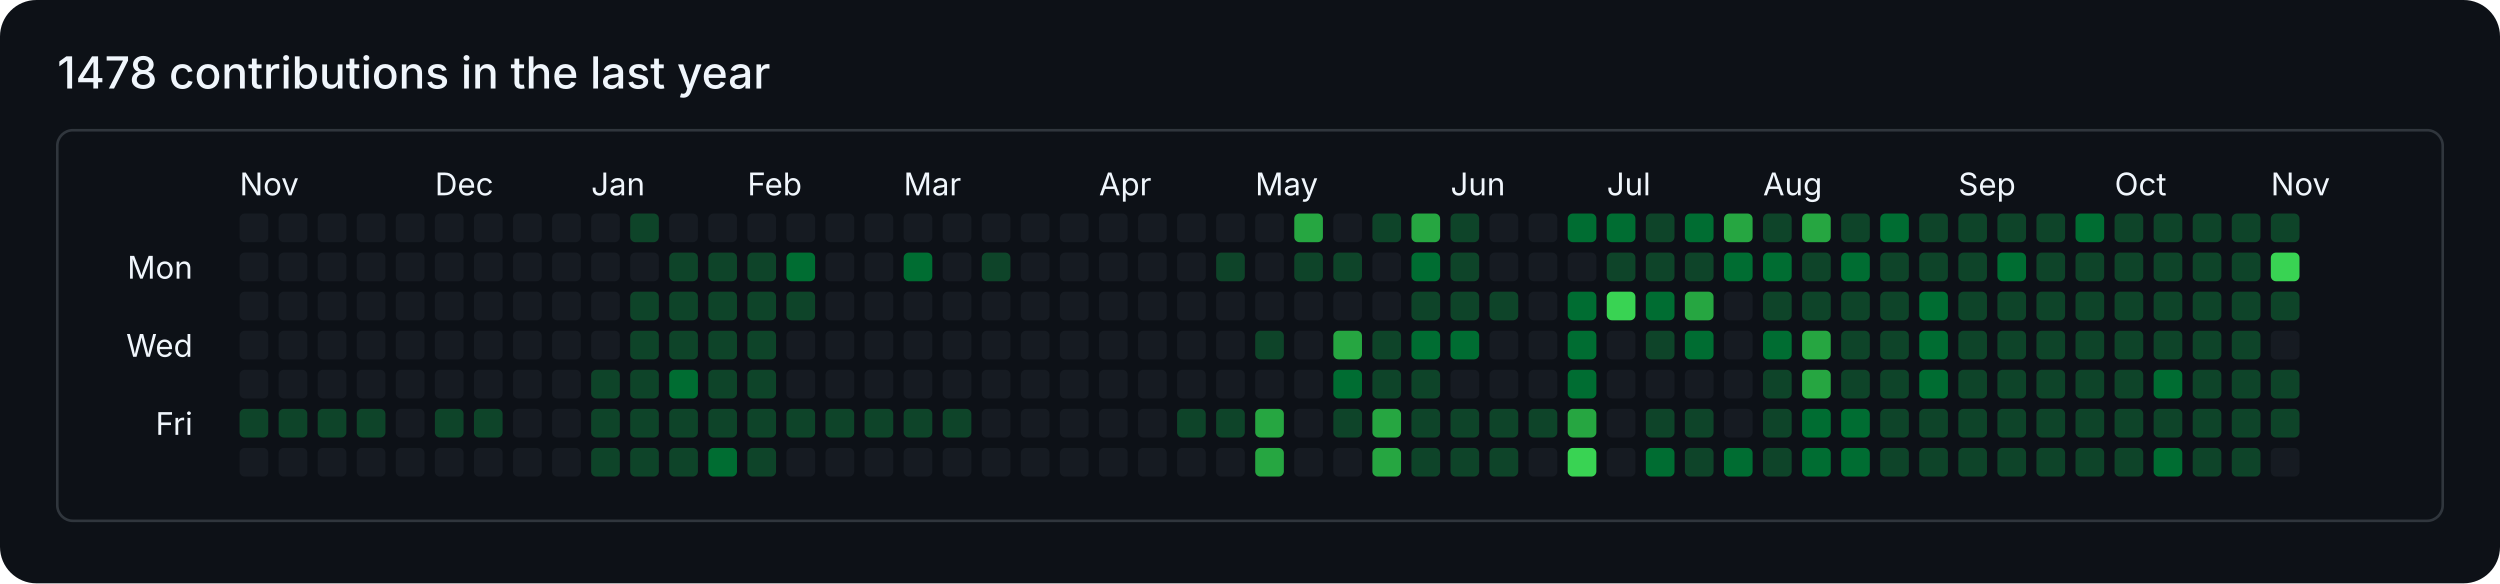
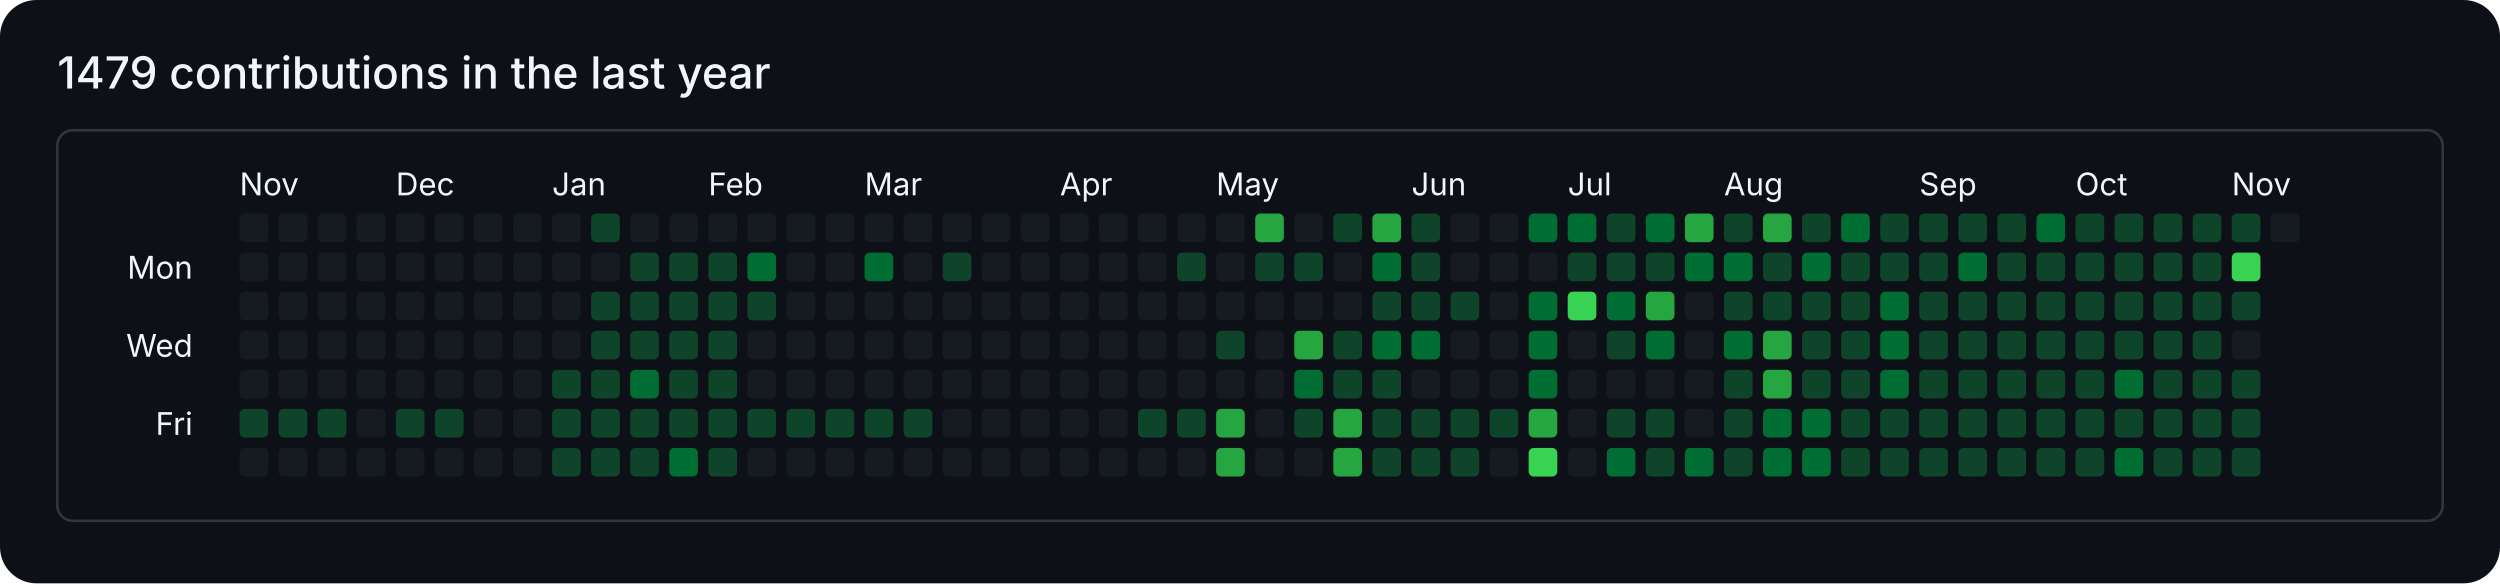
<svg xmlns="http://www.w3.org/2000/svg" width="1200" height="280" viewBox="0 0 960 224" fill="none" role="img" aria-label="AleksZyro GitHub contribution calendar">
  <style>
    .title { font: 500 17px -apple-system, BlinkMacSystemFont, 'Segoe UI', sans-serif; fill: #f0f6fc; }
    .month-label, .weekday-label, .legend, .hint { font: 400 12px -apple-system, BlinkMacSystemFont, 'Segoe UI', sans-serif; fill: #f0f6fc; }
    .hint, .legend-muted { fill: #8b949e; }
    .day-cell { shape-rendering: geometricPrecision; }
  </style>
  <rect width="960" height="224" rx="14" fill="#0d1117" />
-   <text x="22" y="34" class="title">1478 contributions in the last year</text>
+   <text x="22" y="34" class="title">1479 contributions in the last year</text>
  <rect x="22" y="50" width="916" height="150" rx="6" fill="none" stroke="#30363d" />
  <text x="92" y="75" class="month-label">Nov</text>
-   <text x="167" y="75" class="month-label">Dec</text>
-   <text x="227" y="75" class="month-label">Jan</text>
-   <text x="287" y="75" class="month-label">Feb</text>
-   <text x="347" y="75" class="month-label">Mar</text>
-   <text x="422" y="75" class="month-label">Apr</text>
-   <text x="482" y="75" class="month-label">May</text>
-   <text x="557" y="75" class="month-label">Jun</text>
-   <text x="617" y="75" class="month-label">Jul</text>
-   <text x="677" y="75" class="month-label">Aug</text>
-   <text x="752" y="75" class="month-label">Sep</text>
-   <text x="812" y="75" class="month-label">Oct</text>
-   <text x="872" y="75" class="month-label">Nov</text>
+   <text x="152" y="75" class="month-label">Dec</text>
+   <text x="212" y="75" class="month-label">Jan</text>
+   <text x="272" y="75" class="month-label">Feb</text>
+   <text x="332" y="75" class="month-label">Mar</text>
+   <text x="407" y="75" class="month-label">Apr</text>
+   <text x="467" y="75" class="month-label">May</text>
+   <text x="542" y="75" class="month-label">Jun</text>
+   <text x="602" y="75" class="month-label">Jul</text>
+   <text x="662" y="75" class="month-label">Aug</text>
+   <text x="737" y="75" class="month-label">Sep</text>
+   <text x="797" y="75" class="month-label">Oct</text>
+   <text x="857" y="75" class="month-label">Nov</text>
  <text x="74" y="107" class="weekday-label" text-anchor="end">Mon</text>
  <text x="74" y="137" class="weekday-label" text-anchor="end">Wed</text>
  <text x="74" y="167" class="weekday-label" text-anchor="end">Fri</text>
  <rect class="day-cell" x="92" y="82" width="11" height="11" rx="2" fill="#161b22" />
  <rect class="day-cell" x="92" y="97" width="11" height="11" rx="2" fill="#161b22" />
  <rect class="day-cell" x="92" y="112" width="11" height="11" rx="2" fill="#161b22" />
  <rect class="day-cell" x="92" y="127" width="11" height="11" rx="2" fill="#161b22" />
  <rect class="day-cell" x="92" y="142" width="11" height="11" rx="2" fill="#161b22" />
  <rect class="day-cell" x="92" y="157" width="11" height="11" rx="2" fill="#0e4429" />
  <rect class="day-cell" x="92" y="172" width="11" height="11" rx="2" fill="#161b22" />
  <rect class="day-cell" x="107" y="82" width="11" height="11" rx="2" fill="#161b22" />
  <rect class="day-cell" x="107" y="97" width="11" height="11" rx="2" fill="#161b22" />
  <rect class="day-cell" x="107" y="112" width="11" height="11" rx="2" fill="#161b22" />
  <rect class="day-cell" x="107" y="127" width="11" height="11" rx="2" fill="#161b22" />
  <rect class="day-cell" x="107" y="142" width="11" height="11" rx="2" fill="#161b22" />
  <rect class="day-cell" x="107" y="157" width="11" height="11" rx="2" fill="#0e4429" />
  <rect class="day-cell" x="107" y="172" width="11" height="11" rx="2" fill="#161b22" />
  <rect class="day-cell" x="122" y="82" width="11" height="11" rx="2" fill="#161b22" />
  <rect class="day-cell" x="122" y="97" width="11" height="11" rx="2" fill="#161b22" />
  <rect class="day-cell" x="122" y="112" width="11" height="11" rx="2" fill="#161b22" />
  <rect class="day-cell" x="122" y="127" width="11" height="11" rx="2" fill="#161b22" />
  <rect class="day-cell" x="122" y="142" width="11" height="11" rx="2" fill="#161b22" />
  <rect class="day-cell" x="122" y="157" width="11" height="11" rx="2" fill="#0e4429" />
  <rect class="day-cell" x="122" y="172" width="11" height="11" rx="2" fill="#161b22" />
  <rect class="day-cell" x="137" y="82" width="11" height="11" rx="2" fill="#161b22" />
  <rect class="day-cell" x="137" y="97" width="11" height="11" rx="2" fill="#161b22" />
  <rect class="day-cell" x="137" y="112" width="11" height="11" rx="2" fill="#161b22" />
  <rect class="day-cell" x="137" y="127" width="11" height="11" rx="2" fill="#161b22" />
  <rect class="day-cell" x="137" y="142" width="11" height="11" rx="2" fill="#161b22" />
-   <rect class="day-cell" x="137" y="157" width="11" height="11" rx="2" fill="#0e4429" />
+   <rect class="day-cell" x="137" y="157" width="11" height="11" rx="2" fill="#161b22" />
  <rect class="day-cell" x="137" y="172" width="11" height="11" rx="2" fill="#161b22" />
  <rect class="day-cell" x="152" y="82" width="11" height="11" rx="2" fill="#161b22" />
  <rect class="day-cell" x="152" y="97" width="11" height="11" rx="2" fill="#161b22" />
  <rect class="day-cell" x="152" y="112" width="11" height="11" rx="2" fill="#161b22" />
  <rect class="day-cell" x="152" y="127" width="11" height="11" rx="2" fill="#161b22" />
  <rect class="day-cell" x="152" y="142" width="11" height="11" rx="2" fill="#161b22" />
-   <rect class="day-cell" x="152" y="157" width="11" height="11" rx="2" fill="#161b22" />
+   <rect class="day-cell" x="152" y="157" width="11" height="11" rx="2" fill="#0e4429" />
  <rect class="day-cell" x="152" y="172" width="11" height="11" rx="2" fill="#161b22" />
  <rect class="day-cell" x="167" y="82" width="11" height="11" rx="2" fill="#161b22" />
  <rect class="day-cell" x="167" y="97" width="11" height="11" rx="2" fill="#161b22" />
  <rect class="day-cell" x="167" y="112" width="11" height="11" rx="2" fill="#161b22" />
  <rect class="day-cell" x="167" y="127" width="11" height="11" rx="2" fill="#161b22" />
  <rect class="day-cell" x="167" y="142" width="11" height="11" rx="2" fill="#161b22" />
  <rect class="day-cell" x="167" y="157" width="11" height="11" rx="2" fill="#0e4429" />
  <rect class="day-cell" x="167" y="172" width="11" height="11" rx="2" fill="#161b22" />
  <rect class="day-cell" x="182" y="82" width="11" height="11" rx="2" fill="#161b22" />
  <rect class="day-cell" x="182" y="97" width="11" height="11" rx="2" fill="#161b22" />
  <rect class="day-cell" x="182" y="112" width="11" height="11" rx="2" fill="#161b22" />
  <rect class="day-cell" x="182" y="127" width="11" height="11" rx="2" fill="#161b22" />
  <rect class="day-cell" x="182" y="142" width="11" height="11" rx="2" fill="#161b22" />
-   <rect class="day-cell" x="182" y="157" width="11" height="11" rx="2" fill="#0e4429" />
+   <rect class="day-cell" x="182" y="157" width="11" height="11" rx="2" fill="#161b22" />
  <rect class="day-cell" x="182" y="172" width="11" height="11" rx="2" fill="#161b22" />
  <rect class="day-cell" x="197" y="82" width="11" height="11" rx="2" fill="#161b22" />
  <rect class="day-cell" x="197" y="97" width="11" height="11" rx="2" fill="#161b22" />
  <rect class="day-cell" x="197" y="112" width="11" height="11" rx="2" fill="#161b22" />
  <rect class="day-cell" x="197" y="127" width="11" height="11" rx="2" fill="#161b22" />
  <rect class="day-cell" x="197" y="142" width="11" height="11" rx="2" fill="#161b22" />
  <rect class="day-cell" x="197" y="157" width="11" height="11" rx="2" fill="#161b22" />
  <rect class="day-cell" x="197" y="172" width="11" height="11" rx="2" fill="#161b22" />
  <rect class="day-cell" x="212" y="82" width="11" height="11" rx="2" fill="#161b22" />
  <rect class="day-cell" x="212" y="97" width="11" height="11" rx="2" fill="#161b22" />
  <rect class="day-cell" x="212" y="112" width="11" height="11" rx="2" fill="#161b22" />
  <rect class="day-cell" x="212" y="127" width="11" height="11" rx="2" fill="#161b22" />
-   <rect class="day-cell" x="212" y="142" width="11" height="11" rx="2" fill="#161b22" />
-   <rect class="day-cell" x="212" y="157" width="11" height="11" rx="2" fill="#161b22" />
-   <rect class="day-cell" x="212" y="172" width="11" height="11" rx="2" fill="#161b22" />
-   <rect class="day-cell" x="227" y="82" width="11" height="11" rx="2" fill="#161b22" />
+   <rect class="day-cell" x="212" y="142" width="11" height="11" rx="2" fill="#0e4429" />
+   <rect class="day-cell" x="212" y="157" width="11" height="11" rx="2" fill="#0e4429" />
+   <rect class="day-cell" x="212" y="172" width="11" height="11" rx="2" fill="#0e4429" />
+   <rect class="day-cell" x="227" y="82" width="11" height="11" rx="2" fill="#0e4429" />
  <rect class="day-cell" x="227" y="97" width="11" height="11" rx="2" fill="#161b22" />
-   <rect class="day-cell" x="227" y="112" width="11" height="11" rx="2" fill="#161b22" />
-   <rect class="day-cell" x="227" y="127" width="11" height="11" rx="2" fill="#161b22" />
+   <rect class="day-cell" x="227" y="112" width="11" height="11" rx="2" fill="#0e4429" />
+   <rect class="day-cell" x="227" y="127" width="11" height="11" rx="2" fill="#0e4429" />
  <rect class="day-cell" x="227" y="142" width="11" height="11" rx="2" fill="#0e4429" />
  <rect class="day-cell" x="227" y="157" width="11" height="11" rx="2" fill="#0e4429" />
  <rect class="day-cell" x="227" y="172" width="11" height="11" rx="2" fill="#0e4429" />
-   <rect class="day-cell" x="242" y="82" width="11" height="11" rx="2" fill="#0e4429" />
-   <rect class="day-cell" x="242" y="97" width="11" height="11" rx="2" fill="#161b22" />
+   <rect class="day-cell" x="242" y="82" width="11" height="11" rx="2" fill="#161b22" />
+   <rect class="day-cell" x="242" y="97" width="11" height="11" rx="2" fill="#0e4429" />
  <rect class="day-cell" x="242" y="112" width="11" height="11" rx="2" fill="#0e4429" />
  <rect class="day-cell" x="242" y="127" width="11" height="11" rx="2" fill="#0e4429" />
-   <rect class="day-cell" x="242" y="142" width="11" height="11" rx="2" fill="#0e4429" />
+   <rect class="day-cell" x="242" y="142" width="11" height="11" rx="2" fill="#006d32" />
  <rect class="day-cell" x="242" y="157" width="11" height="11" rx="2" fill="#0e4429" />
  <rect class="day-cell" x="242" y="172" width="11" height="11" rx="2" fill="#0e4429" />
  <rect class="day-cell" x="257" y="82" width="11" height="11" rx="2" fill="#161b22" />
  <rect class="day-cell" x="257" y="97" width="11" height="11" rx="2" fill="#0e4429" />
  <rect class="day-cell" x="257" y="112" width="11" height="11" rx="2" fill="#0e4429" />
  <rect class="day-cell" x="257" y="127" width="11" height="11" rx="2" fill="#0e4429" />
-   <rect class="day-cell" x="257" y="142" width="11" height="11" rx="2" fill="#006d32" />
+   <rect class="day-cell" x="257" y="142" width="11" height="11" rx="2" fill="#0e4429" />
  <rect class="day-cell" x="257" y="157" width="11" height="11" rx="2" fill="#0e4429" />
-   <rect class="day-cell" x="257" y="172" width="11" height="11" rx="2" fill="#0e4429" />
+   <rect class="day-cell" x="257" y="172" width="11" height="11" rx="2" fill="#006d32" />
  <rect class="day-cell" x="272" y="82" width="11" height="11" rx="2" fill="#161b22" />
  <rect class="day-cell" x="272" y="97" width="11" height="11" rx="2" fill="#0e4429" />
  <rect class="day-cell" x="272" y="112" width="11" height="11" rx="2" fill="#0e4429" />
  <rect class="day-cell" x="272" y="127" width="11" height="11" rx="2" fill="#0e4429" />
  <rect class="day-cell" x="272" y="142" width="11" height="11" rx="2" fill="#0e4429" />
  <rect class="day-cell" x="272" y="157" width="11" height="11" rx="2" fill="#0e4429" />
-   <rect class="day-cell" x="272" y="172" width="11" height="11" rx="2" fill="#006d32" />
+   <rect class="day-cell" x="272" y="172" width="11" height="11" rx="2" fill="#0e4429" />
  <rect class="day-cell" x="287" y="82" width="11" height="11" rx="2" fill="#161b22" />
-   <rect class="day-cell" x="287" y="97" width="11" height="11" rx="2" fill="#0e4429" />
+   <rect class="day-cell" x="287" y="97" width="11" height="11" rx="2" fill="#006d32" />
  <rect class="day-cell" x="287" y="112" width="11" height="11" rx="2" fill="#0e4429" />
-   <rect class="day-cell" x="287" y="127" width="11" height="11" rx="2" fill="#0e4429" />
-   <rect class="day-cell" x="287" y="142" width="11" height="11" rx="2" fill="#0e4429" />
+   <rect class="day-cell" x="287" y="127" width="11" height="11" rx="2" fill="#161b22" />
+   <rect class="day-cell" x="287" y="142" width="11" height="11" rx="2" fill="#161b22" />
  <rect class="day-cell" x="287" y="157" width="11" height="11" rx="2" fill="#0e4429" />
-   <rect class="day-cell" x="287" y="172" width="11" height="11" rx="2" fill="#0e4429" />
+   <rect class="day-cell" x="287" y="172" width="11" height="11" rx="2" fill="#161b22" />
  <rect class="day-cell" x="302" y="82" width="11" height="11" rx="2" fill="#161b22" />
-   <rect class="day-cell" x="302" y="97" width="11" height="11" rx="2" fill="#006d32" />
-   <rect class="day-cell" x="302" y="112" width="11" height="11" rx="2" fill="#0e4429" />
+   <rect class="day-cell" x="302" y="97" width="11" height="11" rx="2" fill="#161b22" />
+   <rect class="day-cell" x="302" y="112" width="11" height="11" rx="2" fill="#161b22" />
  <rect class="day-cell" x="302" y="127" width="11" height="11" rx="2" fill="#161b22" />
  <rect class="day-cell" x="302" y="142" width="11" height="11" rx="2" fill="#161b22" />
  <rect class="day-cell" x="302" y="157" width="11" height="11" rx="2" fill="#0e4429" />
  <rect class="day-cell" x="302" y="172" width="11" height="11" rx="2" fill="#161b22" />
  <rect class="day-cell" x="317" y="82" width="11" height="11" rx="2" fill="#161b22" />
  <rect class="day-cell" x="317" y="97" width="11" height="11" rx="2" fill="#161b22" />
  <rect class="day-cell" x="317" y="112" width="11" height="11" rx="2" fill="#161b22" />
  <rect class="day-cell" x="317" y="127" width="11" height="11" rx="2" fill="#161b22" />
  <rect class="day-cell" x="317" y="142" width="11" height="11" rx="2" fill="#161b22" />
  <rect class="day-cell" x="317" y="157" width="11" height="11" rx="2" fill="#0e4429" />
  <rect class="day-cell" x="317" y="172" width="11" height="11" rx="2" fill="#161b22" />
  <rect class="day-cell" x="332" y="82" width="11" height="11" rx="2" fill="#161b22" />
-   <rect class="day-cell" x="332" y="97" width="11" height="11" rx="2" fill="#161b22" />
+   <rect class="day-cell" x="332" y="97" width="11" height="11" rx="2" fill="#006d32" />
  <rect class="day-cell" x="332" y="112" width="11" height="11" rx="2" fill="#161b22" />
  <rect class="day-cell" x="332" y="127" width="11" height="11" rx="2" fill="#161b22" />
  <rect class="day-cell" x="332" y="142" width="11" height="11" rx="2" fill="#161b22" />
  <rect class="day-cell" x="332" y="157" width="11" height="11" rx="2" fill="#0e4429" />
  <rect class="day-cell" x="332" y="172" width="11" height="11" rx="2" fill="#161b22" />
  <rect class="day-cell" x="347" y="82" width="11" height="11" rx="2" fill="#161b22" />
-   <rect class="day-cell" x="347" y="97" width="11" height="11" rx="2" fill="#006d32" />
+   <rect class="day-cell" x="347" y="97" width="11" height="11" rx="2" fill="#161b22" />
  <rect class="day-cell" x="347" y="112" width="11" height="11" rx="2" fill="#161b22" />
  <rect class="day-cell" x="347" y="127" width="11" height="11" rx="2" fill="#161b22" />
  <rect class="day-cell" x="347" y="142" width="11" height="11" rx="2" fill="#161b22" />
  <rect class="day-cell" x="347" y="157" width="11" height="11" rx="2" fill="#0e4429" />
  <rect class="day-cell" x="347" y="172" width="11" height="11" rx="2" fill="#161b22" />
  <rect class="day-cell" x="362" y="82" width="11" height="11" rx="2" fill="#161b22" />
-   <rect class="day-cell" x="362" y="97" width="11" height="11" rx="2" fill="#161b22" />
+   <rect class="day-cell" x="362" y="97" width="11" height="11" rx="2" fill="#0e4429" />
  <rect class="day-cell" x="362" y="112" width="11" height="11" rx="2" fill="#161b22" />
  <rect class="day-cell" x="362" y="127" width="11" height="11" rx="2" fill="#161b22" />
  <rect class="day-cell" x="362" y="142" width="11" height="11" rx="2" fill="#161b22" />
-   <rect class="day-cell" x="362" y="157" width="11" height="11" rx="2" fill="#0e4429" />
+   <rect class="day-cell" x="362" y="157" width="11" height="11" rx="2" fill="#161b22" />
  <rect class="day-cell" x="362" y="172" width="11" height="11" rx="2" fill="#161b22" />
  <rect class="day-cell" x="377" y="82" width="11" height="11" rx="2" fill="#161b22" />
-   <rect class="day-cell" x="377" y="97" width="11" height="11" rx="2" fill="#0e4429" />
+   <rect class="day-cell" x="377" y="97" width="11" height="11" rx="2" fill="#161b22" />
  <rect class="day-cell" x="377" y="112" width="11" height="11" rx="2" fill="#161b22" />
  <rect class="day-cell" x="377" y="127" width="11" height="11" rx="2" fill="#161b22" />
  <rect class="day-cell" x="377" y="142" width="11" height="11" rx="2" fill="#161b22" />
  <rect class="day-cell" x="377" y="157" width="11" height="11" rx="2" fill="#161b22" />
  <rect class="day-cell" x="377" y="172" width="11" height="11" rx="2" fill="#161b22" />
  <rect class="day-cell" x="392" y="82" width="11" height="11" rx="2" fill="#161b22" />
  <rect class="day-cell" x="392" y="97" width="11" height="11" rx="2" fill="#161b22" />
  <rect class="day-cell" x="392" y="112" width="11" height="11" rx="2" fill="#161b22" />
  <rect class="day-cell" x="392" y="127" width="11" height="11" rx="2" fill="#161b22" />
  <rect class="day-cell" x="392" y="142" width="11" height="11" rx="2" fill="#161b22" />
  <rect class="day-cell" x="392" y="157" width="11" height="11" rx="2" fill="#161b22" />
  <rect class="day-cell" x="392" y="172" width="11" height="11" rx="2" fill="#161b22" />
  <rect class="day-cell" x="407" y="82" width="11" height="11" rx="2" fill="#161b22" />
  <rect class="day-cell" x="407" y="97" width="11" height="11" rx="2" fill="#161b22" />
  <rect class="day-cell" x="407" y="112" width="11" height="11" rx="2" fill="#161b22" />
  <rect class="day-cell" x="407" y="127" width="11" height="11" rx="2" fill="#161b22" />
  <rect class="day-cell" x="407" y="142" width="11" height="11" rx="2" fill="#161b22" />
  <rect class="day-cell" x="407" y="157" width="11" height="11" rx="2" fill="#161b22" />
  <rect class="day-cell" x="407" y="172" width="11" height="11" rx="2" fill="#161b22" />
  <rect class="day-cell" x="422" y="82" width="11" height="11" rx="2" fill="#161b22" />
  <rect class="day-cell" x="422" y="97" width="11" height="11" rx="2" fill="#161b22" />
  <rect class="day-cell" x="422" y="112" width="11" height="11" rx="2" fill="#161b22" />
  <rect class="day-cell" x="422" y="127" width="11" height="11" rx="2" fill="#161b22" />
  <rect class="day-cell" x="422" y="142" width="11" height="11" rx="2" fill="#161b22" />
  <rect class="day-cell" x="422" y="157" width="11" height="11" rx="2" fill="#161b22" />
  <rect class="day-cell" x="422" y="172" width="11" height="11" rx="2" fill="#161b22" />
  <rect class="day-cell" x="437" y="82" width="11" height="11" rx="2" fill="#161b22" />
  <rect class="day-cell" x="437" y="97" width="11" height="11" rx="2" fill="#161b22" />
  <rect class="day-cell" x="437" y="112" width="11" height="11" rx="2" fill="#161b22" />
  <rect class="day-cell" x="437" y="127" width="11" height="11" rx="2" fill="#161b22" />
  <rect class="day-cell" x="437" y="142" width="11" height="11" rx="2" fill="#161b22" />
-   <rect class="day-cell" x="437" y="157" width="11" height="11" rx="2" fill="#161b22" />
+   <rect class="day-cell" x="437" y="157" width="11" height="11" rx="2" fill="#0e4429" />
  <rect class="day-cell" x="437" y="172" width="11" height="11" rx="2" fill="#161b22" />
  <rect class="day-cell" x="452" y="82" width="11" height="11" rx="2" fill="#161b22" />
-   <rect class="day-cell" x="452" y="97" width="11" height="11" rx="2" fill="#161b22" />
+   <rect class="day-cell" x="452" y="97" width="11" height="11" rx="2" fill="#0e4429" />
  <rect class="day-cell" x="452" y="112" width="11" height="11" rx="2" fill="#161b22" />
  <rect class="day-cell" x="452" y="127" width="11" height="11" rx="2" fill="#161b22" />
  <rect class="day-cell" x="452" y="142" width="11" height="11" rx="2" fill="#161b22" />
  <rect class="day-cell" x="452" y="157" width="11" height="11" rx="2" fill="#0e4429" />
  <rect class="day-cell" x="452" y="172" width="11" height="11" rx="2" fill="#161b22" />
  <rect class="day-cell" x="467" y="82" width="11" height="11" rx="2" fill="#161b22" />
-   <rect class="day-cell" x="467" y="97" width="11" height="11" rx="2" fill="#0e4429" />
+   <rect class="day-cell" x="467" y="97" width="11" height="11" rx="2" fill="#161b22" />
  <rect class="day-cell" x="467" y="112" width="11" height="11" rx="2" fill="#161b22" />
-   <rect class="day-cell" x="467" y="127" width="11" height="11" rx="2" fill="#161b22" />
+   <rect class="day-cell" x="467" y="127" width="11" height="11" rx="2" fill="#0e4429" />
  <rect class="day-cell" x="467" y="142" width="11" height="11" rx="2" fill="#161b22" />
-   <rect class="day-cell" x="467" y="157" width="11" height="11" rx="2" fill="#0e4429" />
-   <rect class="day-cell" x="467" y="172" width="11" height="11" rx="2" fill="#161b22" />
-   <rect class="day-cell" x="482" y="82" width="11" height="11" rx="2" fill="#161b22" />
-   <rect class="day-cell" x="482" y="97" width="11" height="11" rx="2" fill="#161b22" />
+   <rect class="day-cell" x="467" y="157" width="11" height="11" rx="2" fill="#26a641" />
+   <rect class="day-cell" x="467" y="172" width="11" height="11" rx="2" fill="#26a641" />
+   <rect class="day-cell" x="482" y="82" width="11" height="11" rx="2" fill="#26a641" />
+   <rect class="day-cell" x="482" y="97" width="11" height="11" rx="2" fill="#0e4429" />
  <rect class="day-cell" x="482" y="112" width="11" height="11" rx="2" fill="#161b22" />
-   <rect class="day-cell" x="482" y="127" width="11" height="11" rx="2" fill="#0e4429" />
+   <rect class="day-cell" x="482" y="127" width="11" height="11" rx="2" fill="#161b22" />
  <rect class="day-cell" x="482" y="142" width="11" height="11" rx="2" fill="#161b22" />
-   <rect class="day-cell" x="482" y="157" width="11" height="11" rx="2" fill="#26a641" />
-   <rect class="day-cell" x="482" y="172" width="11" height="11" rx="2" fill="#26a641" />
-   <rect class="day-cell" x="497" y="82" width="11" height="11" rx="2" fill="#26a641" />
+   <rect class="day-cell" x="482" y="157" width="11" height="11" rx="2" fill="#161b22" />
+   <rect class="day-cell" x="482" y="172" width="11" height="11" rx="2" fill="#161b22" />
+   <rect class="day-cell" x="497" y="82" width="11" height="11" rx="2" fill="#161b22" />
  <rect class="day-cell" x="497" y="97" width="11" height="11" rx="2" fill="#0e4429" />
  <rect class="day-cell" x="497" y="112" width="11" height="11" rx="2" fill="#161b22" />
-   <rect class="day-cell" x="497" y="127" width="11" height="11" rx="2" fill="#161b22" />
-   <rect class="day-cell" x="497" y="142" width="11" height="11" rx="2" fill="#161b22" />
-   <rect class="day-cell" x="497" y="157" width="11" height="11" rx="2" fill="#161b22" />
+   <rect class="day-cell" x="497" y="127" width="11" height="11" rx="2" fill="#26a641" />
+   <rect class="day-cell" x="497" y="142" width="11" height="11" rx="2" fill="#006d32" />
+   <rect class="day-cell" x="497" y="157" width="11" height="11" rx="2" fill="#0e4429" />
  <rect class="day-cell" x="497" y="172" width="11" height="11" rx="2" fill="#161b22" />
-   <rect class="day-cell" x="512" y="82" width="11" height="11" rx="2" fill="#161b22" />
-   <rect class="day-cell" x="512" y="97" width="11" height="11" rx="2" fill="#0e4429" />
+   <rect class="day-cell" x="512" y="82" width="11" height="11" rx="2" fill="#0e4429" />
+   <rect class="day-cell" x="512" y="97" width="11" height="11" rx="2" fill="#161b22" />
  <rect class="day-cell" x="512" y="112" width="11" height="11" rx="2" fill="#161b22" />
-   <rect class="day-cell" x="512" y="127" width="11" height="11" rx="2" fill="#26a641" />
-   <rect class="day-cell" x="512" y="142" width="11" height="11" rx="2" fill="#006d32" />
-   <rect class="day-cell" x="512" y="157" width="11" height="11" rx="2" fill="#0e4429" />
-   <rect class="day-cell" x="512" y="172" width="11" height="11" rx="2" fill="#161b22" />
-   <rect class="day-cell" x="527" y="82" width="11" height="11" rx="2" fill="#0e4429" />
-   <rect class="day-cell" x="527" y="97" width="11" height="11" rx="2" fill="#161b22" />
-   <rect class="day-cell" x="527" y="112" width="11" height="11" rx="2" fill="#161b22" />
-   <rect class="day-cell" x="527" y="127" width="11" height="11" rx="2" fill="#0e4429" />
+   <rect class="day-cell" x="512" y="127" width="11" height="11" rx="2" fill="#0e4429" />
+   <rect class="day-cell" x="512" y="142" width="11" height="11" rx="2" fill="#0e4429" />
+   <rect class="day-cell" x="512" y="157" width="11" height="11" rx="2" fill="#26a641" />
+   <rect class="day-cell" x="512" y="172" width="11" height="11" rx="2" fill="#26a641" />
+   <rect class="day-cell" x="527" y="82" width="11" height="11" rx="2" fill="#26a641" />
+   <rect class="day-cell" x="527" y="97" width="11" height="11" rx="2" fill="#006d32" />
+   <rect class="day-cell" x="527" y="112" width="11" height="11" rx="2" fill="#0e4429" />
+   <rect class="day-cell" x="527" y="127" width="11" height="11" rx="2" fill="#006d32" />
  <rect class="day-cell" x="527" y="142" width="11" height="11" rx="2" fill="#0e4429" />
-   <rect class="day-cell" x="527" y="157" width="11" height="11" rx="2" fill="#26a641" />
-   <rect class="day-cell" x="527" y="172" width="11" height="11" rx="2" fill="#26a641" />
-   <rect class="day-cell" x="542" y="82" width="11" height="11" rx="2" fill="#26a641" />
-   <rect class="day-cell" x="542" y="97" width="11" height="11" rx="2" fill="#006d32" />
+   <rect class="day-cell" x="527" y="157" width="11" height="11" rx="2" fill="#0e4429" />
+   <rect class="day-cell" x="527" y="172" width="11" height="11" rx="2" fill="#0e4429" />
+   <rect class="day-cell" x="542" y="82" width="11" height="11" rx="2" fill="#0e4429" />
+   <rect class="day-cell" x="542" y="97" width="11" height="11" rx="2" fill="#0e4429" />
  <rect class="day-cell" x="542" y="112" width="11" height="11" rx="2" fill="#0e4429" />
  <rect class="day-cell" x="542" y="127" width="11" height="11" rx="2" fill="#006d32" />
-   <rect class="day-cell" x="542" y="142" width="11" height="11" rx="2" fill="#0e4429" />
+   <rect class="day-cell" x="542" y="142" width="11" height="11" rx="2" fill="#161b22" />
  <rect class="day-cell" x="542" y="157" width="11" height="11" rx="2" fill="#0e4429" />
  <rect class="day-cell" x="542" y="172" width="11" height="11" rx="2" fill="#0e4429" />
-   <rect class="day-cell" x="557" y="82" width="11" height="11" rx="2" fill="#0e4429" />
-   <rect class="day-cell" x="557" y="97" width="11" height="11" rx="2" fill="#0e4429" />
+   <rect class="day-cell" x="557" y="82" width="11" height="11" rx="2" fill="#161b22" />
+   <rect class="day-cell" x="557" y="97" width="11" height="11" rx="2" fill="#161b22" />
  <rect class="day-cell" x="557" y="112" width="11" height="11" rx="2" fill="#0e4429" />
-   <rect class="day-cell" x="557" y="127" width="11" height="11" rx="2" fill="#006d32" />
+   <rect class="day-cell" x="557" y="127" width="11" height="11" rx="2" fill="#161b22" />
  <rect class="day-cell" x="557" y="142" width="11" height="11" rx="2" fill="#161b22" />
  <rect class="day-cell" x="557" y="157" width="11" height="11" rx="2" fill="#0e4429" />
  <rect class="day-cell" x="557" y="172" width="11" height="11" rx="2" fill="#0e4429" />
  <rect class="day-cell" x="572" y="82" width="11" height="11" rx="2" fill="#161b22" />
  <rect class="day-cell" x="572" y="97" width="11" height="11" rx="2" fill="#161b22" />
-   <rect class="day-cell" x="572" y="112" width="11" height="11" rx="2" fill="#0e4429" />
+   <rect class="day-cell" x="572" y="112" width="11" height="11" rx="2" fill="#161b22" />
  <rect class="day-cell" x="572" y="127" width="11" height="11" rx="2" fill="#161b22" />
  <rect class="day-cell" x="572" y="142" width="11" height="11" rx="2" fill="#161b22" />
  <rect class="day-cell" x="572" y="157" width="11" height="11" rx="2" fill="#0e4429" />
-   <rect class="day-cell" x="572" y="172" width="11" height="11" rx="2" fill="#0e4429" />
-   <rect class="day-cell" x="587" y="82" width="11" height="11" rx="2" fill="#161b22" />
+   <rect class="day-cell" x="572" y="172" width="11" height="11" rx="2" fill="#161b22" />
+   <rect class="day-cell" x="587" y="82" width="11" height="11" rx="2" fill="#006d32" />
  <rect class="day-cell" x="587" y="97" width="11" height="11" rx="2" fill="#161b22" />
-   <rect class="day-cell" x="587" y="112" width="11" height="11" rx="2" fill="#161b22" />
-   <rect class="day-cell" x="587" y="127" width="11" height="11" rx="2" fill="#161b22" />
-   <rect class="day-cell" x="587" y="142" width="11" height="11" rx="2" fill="#161b22" />
-   <rect class="day-cell" x="587" y="157" width="11" height="11" rx="2" fill="#0e4429" />
-   <rect class="day-cell" x="587" y="172" width="11" height="11" rx="2" fill="#161b22" />
+   <rect class="day-cell" x="587" y="112" width="11" height="11" rx="2" fill="#006d32" />
+   <rect class="day-cell" x="587" y="127" width="11" height="11" rx="2" fill="#006d32" />
+   <rect class="day-cell" x="587" y="142" width="11" height="11" rx="2" fill="#006d32" />
+   <rect class="day-cell" x="587" y="157" width="11" height="11" rx="2" fill="#26a641" />
+   <rect class="day-cell" x="587" y="172" width="11" height="11" rx="2" fill="#39d353" />
  <rect class="day-cell" x="602" y="82" width="11" height="11" rx="2" fill="#006d32" />
-   <rect class="day-cell" x="602" y="97" width="11" height="11" rx="2" fill="#161b22" />
-   <rect class="day-cell" x="602" y="112" width="11" height="11" rx="2" fill="#006d32" />
-   <rect class="day-cell" x="602" y="127" width="11" height="11" rx="2" fill="#006d32" />
-   <rect class="day-cell" x="602" y="142" width="11" height="11" rx="2" fill="#006d32" />
-   <rect class="day-cell" x="602" y="157" width="11" height="11" rx="2" fill="#26a641" />
-   <rect class="day-cell" x="602" y="172" width="11" height="11" rx="2" fill="#39d353" />
-   <rect class="day-cell" x="617" y="82" width="11" height="11" rx="2" fill="#006d32" />
+   <rect class="day-cell" x="602" y="97" width="11" height="11" rx="2" fill="#0e4429" />
+   <rect class="day-cell" x="602" y="112" width="11" height="11" rx="2" fill="#39d353" />
+   <rect class="day-cell" x="602" y="127" width="11" height="11" rx="2" fill="#161b22" />
+   <rect class="day-cell" x="602" y="142" width="11" height="11" rx="2" fill="#161b22" />
+   <rect class="day-cell" x="602" y="157" width="11" height="11" rx="2" fill="#161b22" />
+   <rect class="day-cell" x="602" y="172" width="11" height="11" rx="2" fill="#161b22" />
+   <rect class="day-cell" x="617" y="82" width="11" height="11" rx="2" fill="#0e4429" />
  <rect class="day-cell" x="617" y="97" width="11" height="11" rx="2" fill="#0e4429" />
-   <rect class="day-cell" x="617" y="112" width="11" height="11" rx="2" fill="#39d353" />
-   <rect class="day-cell" x="617" y="127" width="11" height="11" rx="2" fill="#161b22" />
+   <rect class="day-cell" x="617" y="112" width="11" height="11" rx="2" fill="#006d32" />
+   <rect class="day-cell" x="617" y="127" width="11" height="11" rx="2" fill="#0e4429" />
  <rect class="day-cell" x="617" y="142" width="11" height="11" rx="2" fill="#161b22" />
-   <rect class="day-cell" x="617" y="157" width="11" height="11" rx="2" fill="#161b22" />
-   <rect class="day-cell" x="617" y="172" width="11" height="11" rx="2" fill="#161b22" />
-   <rect class="day-cell" x="632" y="82" width="11" height="11" rx="2" fill="#0e4429" />
+   <rect class="day-cell" x="617" y="157" width="11" height="11" rx="2" fill="#0e4429" />
+   <rect class="day-cell" x="617" y="172" width="11" height="11" rx="2" fill="#006d32" />
+   <rect class="day-cell" x="632" y="82" width="11" height="11" rx="2" fill="#006d32" />
  <rect class="day-cell" x="632" y="97" width="11" height="11" rx="2" fill="#0e4429" />
-   <rect class="day-cell" x="632" y="112" width="11" height="11" rx="2" fill="#006d32" />
-   <rect class="day-cell" x="632" y="127" width="11" height="11" rx="2" fill="#0e4429" />
+   <rect class="day-cell" x="632" y="112" width="11" height="11" rx="2" fill="#26a641" />
+   <rect class="day-cell" x="632" y="127" width="11" height="11" rx="2" fill="#006d32" />
  <rect class="day-cell" x="632" y="142" width="11" height="11" rx="2" fill="#161b22" />
  <rect class="day-cell" x="632" y="157" width="11" height="11" rx="2" fill="#0e4429" />
-   <rect class="day-cell" x="632" y="172" width="11" height="11" rx="2" fill="#006d32" />
-   <rect class="day-cell" x="647" y="82" width="11" height="11" rx="2" fill="#006d32" />
-   <rect class="day-cell" x="647" y="97" width="11" height="11" rx="2" fill="#0e4429" />
-   <rect class="day-cell" x="647" y="112" width="11" height="11" rx="2" fill="#26a641" />
-   <rect class="day-cell" x="647" y="127" width="11" height="11" rx="2" fill="#006d32" />
+   <rect class="day-cell" x="632" y="172" width="11" height="11" rx="2" fill="#0e4429" />
+   <rect class="day-cell" x="647" y="82" width="11" height="11" rx="2" fill="#26a641" />
+   <rect class="day-cell" x="647" y="97" width="11" height="11" rx="2" fill="#006d32" />
+   <rect class="day-cell" x="647" y="112" width="11" height="11" rx="2" fill="#161b22" />
+   <rect class="day-cell" x="647" y="127" width="11" height="11" rx="2" fill="#161b22" />
  <rect class="day-cell" x="647" y="142" width="11" height="11" rx="2" fill="#161b22" />
-   <rect class="day-cell" x="647" y="157" width="11" height="11" rx="2" fill="#0e4429" />
-   <rect class="day-cell" x="647" y="172" width="11" height="11" rx="2" fill="#0e4429" />
-   <rect class="day-cell" x="662" y="82" width="11" height="11" rx="2" fill="#26a641" />
+   <rect class="day-cell" x="647" y="157" width="11" height="11" rx="2" fill="#161b22" />
+   <rect class="day-cell" x="647" y="172" width="11" height="11" rx="2" fill="#006d32" />
+   <rect class="day-cell" x="662" y="82" width="11" height="11" rx="2" fill="#0e4429" />
  <rect class="day-cell" x="662" y="97" width="11" height="11" rx="2" fill="#006d32" />
-   <rect class="day-cell" x="662" y="112" width="11" height="11" rx="2" fill="#161b22" />
-   <rect class="day-cell" x="662" y="127" width="11" height="11" rx="2" fill="#161b22" />
-   <rect class="day-cell" x="662" y="142" width="11" height="11" rx="2" fill="#161b22" />
-   <rect class="day-cell" x="662" y="157" width="11" height="11" rx="2" fill="#161b22" />
-   <rect class="day-cell" x="662" y="172" width="11" height="11" rx="2" fill="#006d32" />
-   <rect class="day-cell" x="677" y="82" width="11" height="11" rx="2" fill="#0e4429" />
-   <rect class="day-cell" x="677" y="97" width="11" height="11" rx="2" fill="#006d32" />
+   <rect class="day-cell" x="662" y="112" width="11" height="11" rx="2" fill="#0e4429" />
+   <rect class="day-cell" x="662" y="127" width="11" height="11" rx="2" fill="#006d32" />
+   <rect class="day-cell" x="662" y="142" width="11" height="11" rx="2" fill="#0e4429" />
+   <rect class="day-cell" x="662" y="157" width="11" height="11" rx="2" fill="#0e4429" />
+   <rect class="day-cell" x="662" y="172" width="11" height="11" rx="2" fill="#0e4429" />
+   <rect class="day-cell" x="677" y="82" width="11" height="11" rx="2" fill="#26a641" />
+   <rect class="day-cell" x="677" y="97" width="11" height="11" rx="2" fill="#0e4429" />
  <rect class="day-cell" x="677" y="112" width="11" height="11" rx="2" fill="#0e4429" />
-   <rect class="day-cell" x="677" y="127" width="11" height="11" rx="2" fill="#006d32" />
-   <rect class="day-cell" x="677" y="142" width="11" height="11" rx="2" fill="#0e4429" />
-   <rect class="day-cell" x="677" y="157" width="11" height="11" rx="2" fill="#0e4429" />
-   <rect class="day-cell" x="677" y="172" width="11" height="11" rx="2" fill="#0e4429" />
-   <rect class="day-cell" x="692" y="82" width="11" height="11" rx="2" fill="#26a641" />
-   <rect class="day-cell" x="692" y="97" width="11" height="11" rx="2" fill="#0e4429" />
+   <rect class="day-cell" x="677" y="127" width="11" height="11" rx="2" fill="#26a641" />
+   <rect class="day-cell" x="677" y="142" width="11" height="11" rx="2" fill="#26a641" />
+   <rect class="day-cell" x="677" y="157" width="11" height="11" rx="2" fill="#006d32" />
+   <rect class="day-cell" x="677" y="172" width="11" height="11" rx="2" fill="#006d32" />
+   <rect class="day-cell" x="692" y="82" width="11" height="11" rx="2" fill="#0e4429" />
+   <rect class="day-cell" x="692" y="97" width="11" height="11" rx="2" fill="#006d32" />
  <rect class="day-cell" x="692" y="112" width="11" height="11" rx="2" fill="#0e4429" />
-   <rect class="day-cell" x="692" y="127" width="11" height="11" rx="2" fill="#26a641" />
-   <rect class="day-cell" x="692" y="142" width="11" height="11" rx="2" fill="#26a641" />
+   <rect class="day-cell" x="692" y="127" width="11" height="11" rx="2" fill="#0e4429" />
+   <rect class="day-cell" x="692" y="142" width="11" height="11" rx="2" fill="#0e4429" />
  <rect class="day-cell" x="692" y="157" width="11" height="11" rx="2" fill="#006d32" />
  <rect class="day-cell" x="692" y="172" width="11" height="11" rx="2" fill="#006d32" />
-   <rect class="day-cell" x="707" y="82" width="11" height="11" rx="2" fill="#0e4429" />
-   <rect class="day-cell" x="707" y="97" width="11" height="11" rx="2" fill="#006d32" />
+   <rect class="day-cell" x="707" y="82" width="11" height="11" rx="2" fill="#006d32" />
+   <rect class="day-cell" x="707" y="97" width="11" height="11" rx="2" fill="#0e4429" />
  <rect class="day-cell" x="707" y="112" width="11" height="11" rx="2" fill="#0e4429" />
  <rect class="day-cell" x="707" y="127" width="11" height="11" rx="2" fill="#0e4429" />
  <rect class="day-cell" x="707" y="142" width="11" height="11" rx="2" fill="#0e4429" />
-   <rect class="day-cell" x="707" y="157" width="11" height="11" rx="2" fill="#006d32" />
-   <rect class="day-cell" x="707" y="172" width="11" height="11" rx="2" fill="#006d32" />
-   <rect class="day-cell" x="722" y="82" width="11" height="11" rx="2" fill="#006d32" />
+   <rect class="day-cell" x="707" y="157" width="11" height="11" rx="2" fill="#0e4429" />
+   <rect class="day-cell" x="707" y="172" width="11" height="11" rx="2" fill="#0e4429" />
+   <rect class="day-cell" x="722" y="82" width="11" height="11" rx="2" fill="#0e4429" />
  <rect class="day-cell" x="722" y="97" width="11" height="11" rx="2" fill="#0e4429" />
-   <rect class="day-cell" x="722" y="112" width="11" height="11" rx="2" fill="#0e4429" />
-   <rect class="day-cell" x="722" y="127" width="11" height="11" rx="2" fill="#0e4429" />
-   <rect class="day-cell" x="722" y="142" width="11" height="11" rx="2" fill="#0e4429" />
+   <rect class="day-cell" x="722" y="112" width="11" height="11" rx="2" fill="#006d32" />
+   <rect class="day-cell" x="722" y="127" width="11" height="11" rx="2" fill="#006d32" />
+   <rect class="day-cell" x="722" y="142" width="11" height="11" rx="2" fill="#006d32" />
  <rect class="day-cell" x="722" y="157" width="11" height="11" rx="2" fill="#0e4429" />
  <rect class="day-cell" x="722" y="172" width="11" height="11" rx="2" fill="#0e4429" />
  <rect class="day-cell" x="737" y="82" width="11" height="11" rx="2" fill="#0e4429" />
  <rect class="day-cell" x="737" y="97" width="11" height="11" rx="2" fill="#0e4429" />
-   <rect class="day-cell" x="737" y="112" width="11" height="11" rx="2" fill="#006d32" />
-   <rect class="day-cell" x="737" y="127" width="11" height="11" rx="2" fill="#006d32" />
-   <rect class="day-cell" x="737" y="142" width="11" height="11" rx="2" fill="#006d32" />
+   <rect class="day-cell" x="737" y="112" width="11" height="11" rx="2" fill="#0e4429" />
+   <rect class="day-cell" x="737" y="127" width="11" height="11" rx="2" fill="#0e4429" />
+   <rect class="day-cell" x="737" y="142" width="11" height="11" rx="2" fill="#0e4429" />
  <rect class="day-cell" x="737" y="157" width="11" height="11" rx="2" fill="#0e4429" />
  <rect class="day-cell" x="737" y="172" width="11" height="11" rx="2" fill="#0e4429" />
  <rect class="day-cell" x="752" y="82" width="11" height="11" rx="2" fill="#0e4429" />
-   <rect class="day-cell" x="752" y="97" width="11" height="11" rx="2" fill="#0e4429" />
+   <rect class="day-cell" x="752" y="97" width="11" height="11" rx="2" fill="#006d32" />
  <rect class="day-cell" x="752" y="112" width="11" height="11" rx="2" fill="#0e4429" />
  <rect class="day-cell" x="752" y="127" width="11" height="11" rx="2" fill="#0e4429" />
  <rect class="day-cell" x="752" y="142" width="11" height="11" rx="2" fill="#0e4429" />
  <rect class="day-cell" x="752" y="157" width="11" height="11" rx="2" fill="#0e4429" />
  <rect class="day-cell" x="752" y="172" width="11" height="11" rx="2" fill="#0e4429" />
  <rect class="day-cell" x="767" y="82" width="11" height="11" rx="2" fill="#0e4429" />
-   <rect class="day-cell" x="767" y="97" width="11" height="11" rx="2" fill="#006d32" />
+   <rect class="day-cell" x="767" y="97" width="11" height="11" rx="2" fill="#0e4429" />
  <rect class="day-cell" x="767" y="112" width="11" height="11" rx="2" fill="#0e4429" />
  <rect class="day-cell" x="767" y="127" width="11" height="11" rx="2" fill="#0e4429" />
  <rect class="day-cell" x="767" y="142" width="11" height="11" rx="2" fill="#0e4429" />
  <rect class="day-cell" x="767" y="157" width="11" height="11" rx="2" fill="#0e4429" />
  <rect class="day-cell" x="767" y="172" width="11" height="11" rx="2" fill="#0e4429" />
-   <rect class="day-cell" x="782" y="82" width="11" height="11" rx="2" fill="#0e4429" />
+   <rect class="day-cell" x="782" y="82" width="11" height="11" rx="2" fill="#006d32" />
  <rect class="day-cell" x="782" y="97" width="11" height="11" rx="2" fill="#0e4429" />
  <rect class="day-cell" x="782" y="112" width="11" height="11" rx="2" fill="#0e4429" />
  <rect class="day-cell" x="782" y="127" width="11" height="11" rx="2" fill="#0e4429" />
  <rect class="day-cell" x="782" y="142" width="11" height="11" rx="2" fill="#0e4429" />
  <rect class="day-cell" x="782" y="157" width="11" height="11" rx="2" fill="#0e4429" />
  <rect class="day-cell" x="782" y="172" width="11" height="11" rx="2" fill="#0e4429" />
-   <rect class="day-cell" x="797" y="82" width="11" height="11" rx="2" fill="#006d32" />
+   <rect class="day-cell" x="797" y="82" width="11" height="11" rx="2" fill="#0e4429" />
  <rect class="day-cell" x="797" y="97" width="11" height="11" rx="2" fill="#0e4429" />
  <rect class="day-cell" x="797" y="112" width="11" height="11" rx="2" fill="#0e4429" />
  <rect class="day-cell" x="797" y="127" width="11" height="11" rx="2" fill="#0e4429" />
  <rect class="day-cell" x="797" y="142" width="11" height="11" rx="2" fill="#0e4429" />
  <rect class="day-cell" x="797" y="157" width="11" height="11" rx="2" fill="#0e4429" />
  <rect class="day-cell" x="797" y="172" width="11" height="11" rx="2" fill="#0e4429" />
  <rect class="day-cell" x="812" y="82" width="11" height="11" rx="2" fill="#0e4429" />
  <rect class="day-cell" x="812" y="97" width="11" height="11" rx="2" fill="#0e4429" />
  <rect class="day-cell" x="812" y="112" width="11" height="11" rx="2" fill="#0e4429" />
  <rect class="day-cell" x="812" y="127" width="11" height="11" rx="2" fill="#0e4429" />
-   <rect class="day-cell" x="812" y="142" width="11" height="11" rx="2" fill="#0e4429" />
+   <rect class="day-cell" x="812" y="142" width="11" height="11" rx="2" fill="#006d32" />
  <rect class="day-cell" x="812" y="157" width="11" height="11" rx="2" fill="#0e4429" />
-   <rect class="day-cell" x="812" y="172" width="11" height="11" rx="2" fill="#0e4429" />
+   <rect class="day-cell" x="812" y="172" width="11" height="11" rx="2" fill="#006d32" />
  <rect class="day-cell" x="827" y="82" width="11" height="11" rx="2" fill="#0e4429" />
  <rect class="day-cell" x="827" y="97" width="11" height="11" rx="2" fill="#0e4429" />
  <rect class="day-cell" x="827" y="112" width="11" height="11" rx="2" fill="#0e4429" />
  <rect class="day-cell" x="827" y="127" width="11" height="11" rx="2" fill="#0e4429" />
-   <rect class="day-cell" x="827" y="142" width="11" height="11" rx="2" fill="#006d32" />
+   <rect class="day-cell" x="827" y="142" width="11" height="11" rx="2" fill="#0e4429" />
  <rect class="day-cell" x="827" y="157" width="11" height="11" rx="2" fill="#0e4429" />
-   <rect class="day-cell" x="827" y="172" width="11" height="11" rx="2" fill="#006d32" />
+   <rect class="day-cell" x="827" y="172" width="11" height="11" rx="2" fill="#0e4429" />
  <rect class="day-cell" x="842" y="82" width="11" height="11" rx="2" fill="#0e4429" />
  <rect class="day-cell" x="842" y="97" width="11" height="11" rx="2" fill="#0e4429" />
  <rect class="day-cell" x="842" y="112" width="11" height="11" rx="2" fill="#0e4429" />
  <rect class="day-cell" x="842" y="127" width="11" height="11" rx="2" fill="#0e4429" />
  <rect class="day-cell" x="842" y="142" width="11" height="11" rx="2" fill="#0e4429" />
  <rect class="day-cell" x="842" y="157" width="11" height="11" rx="2" fill="#0e4429" />
  <rect class="day-cell" x="842" y="172" width="11" height="11" rx="2" fill="#0e4429" />
  <rect class="day-cell" x="857" y="82" width="11" height="11" rx="2" fill="#0e4429" />
-   <rect class="day-cell" x="857" y="97" width="11" height="11" rx="2" fill="#0e4429" />
+   <rect class="day-cell" x="857" y="97" width="11" height="11" rx="2" fill="#39d353" />
  <rect class="day-cell" x="857" y="112" width="11" height="11" rx="2" fill="#0e4429" />
-   <rect class="day-cell" x="857" y="127" width="11" height="11" rx="2" fill="#0e4429" />
+   <rect class="day-cell" x="857" y="127" width="11" height="11" rx="2" fill="#161b22" />
  <rect class="day-cell" x="857" y="142" width="11" height="11" rx="2" fill="#0e4429" />
  <rect class="day-cell" x="857" y="157" width="11" height="11" rx="2" fill="#0e4429" />
  <rect class="day-cell" x="857" y="172" width="11" height="11" rx="2" fill="#0e4429" />
-   <rect class="day-cell" x="872" y="82" width="11" height="11" rx="2" fill="#0e4429" />
-   <rect class="day-cell" x="872" y="97" width="11" height="11" rx="2" fill="#39d353" />
-   <rect class="day-cell" x="872" y="112" width="11" height="11" rx="2" fill="#0e4429" />
-   <rect class="day-cell" x="872" y="127" width="11" height="11" rx="2" fill="#161b22" />
-   <rect class="day-cell" x="872" y="142" width="11" height="11" rx="2" fill="#0e4429" />
-   <rect class="day-cell" x="872" y="157" width="11" height="11" rx="2" fill="#0e4429" />
-   <rect class="day-cell" x="872" y="172" width="11" height="11" rx="2" fill="#161b22" />
+   <rect class="day-cell" x="872" y="82" width="11" height="11" rx="2" fill="#161b22" />
</svg>
